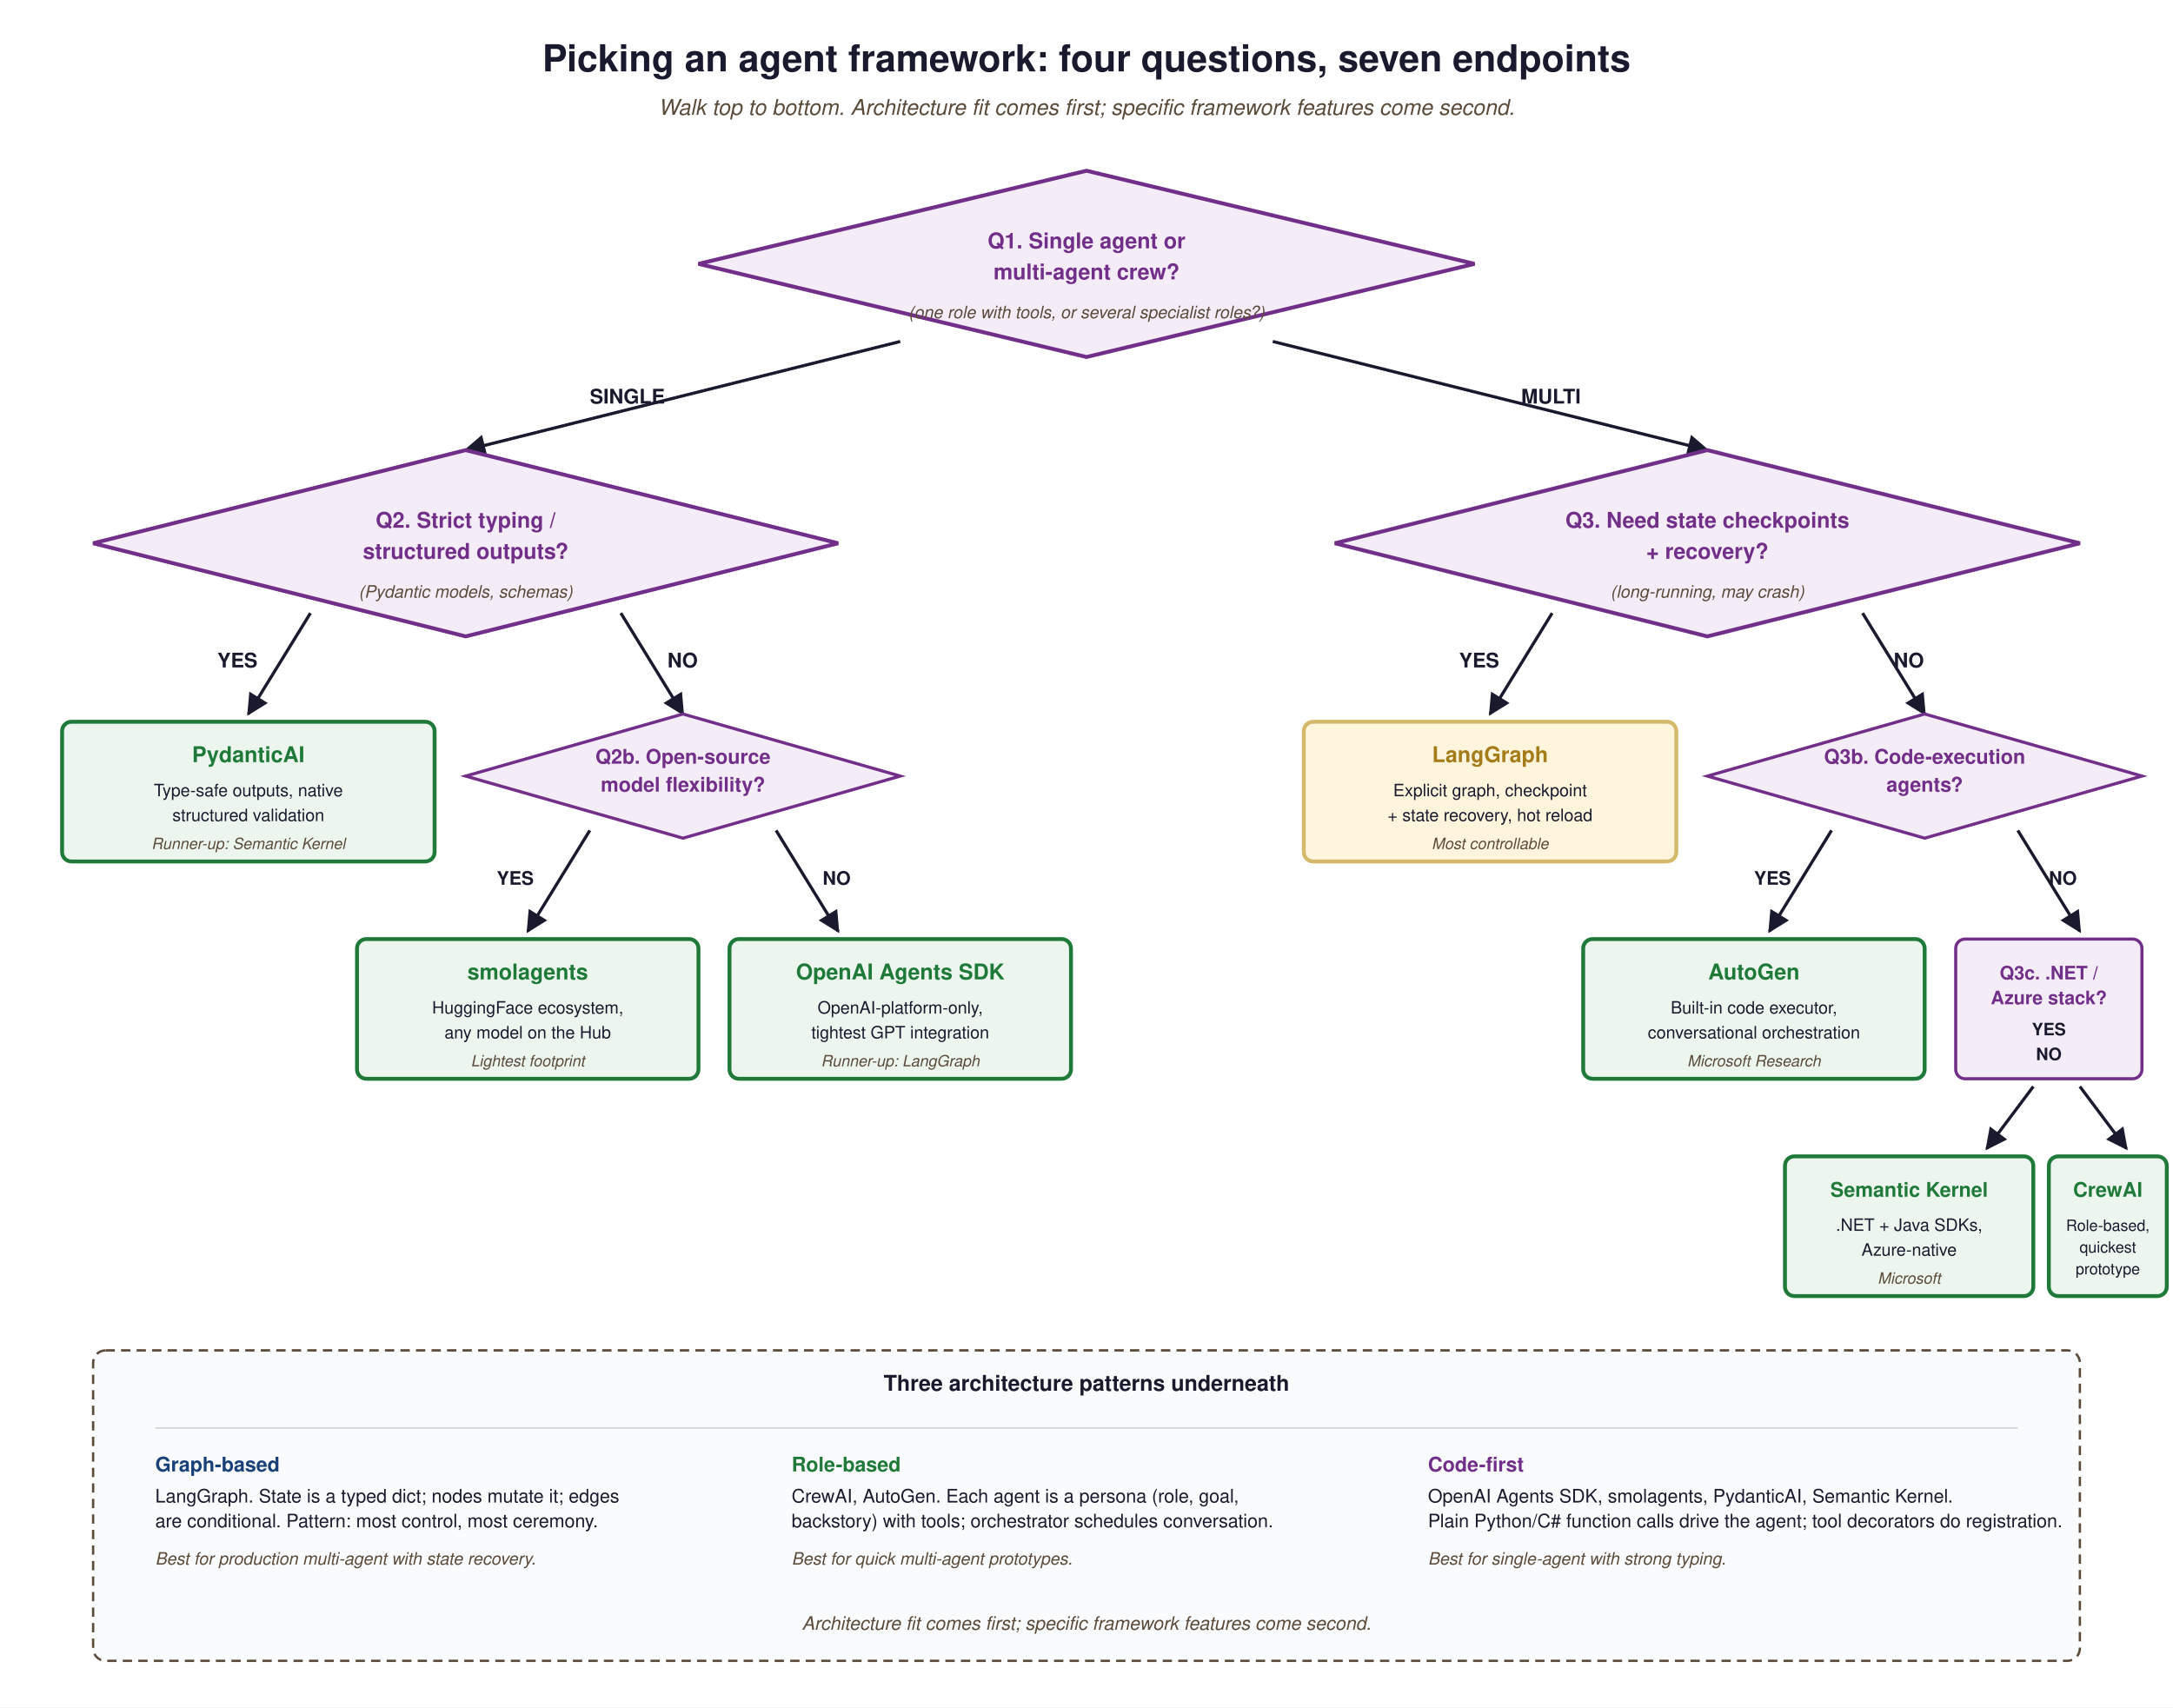
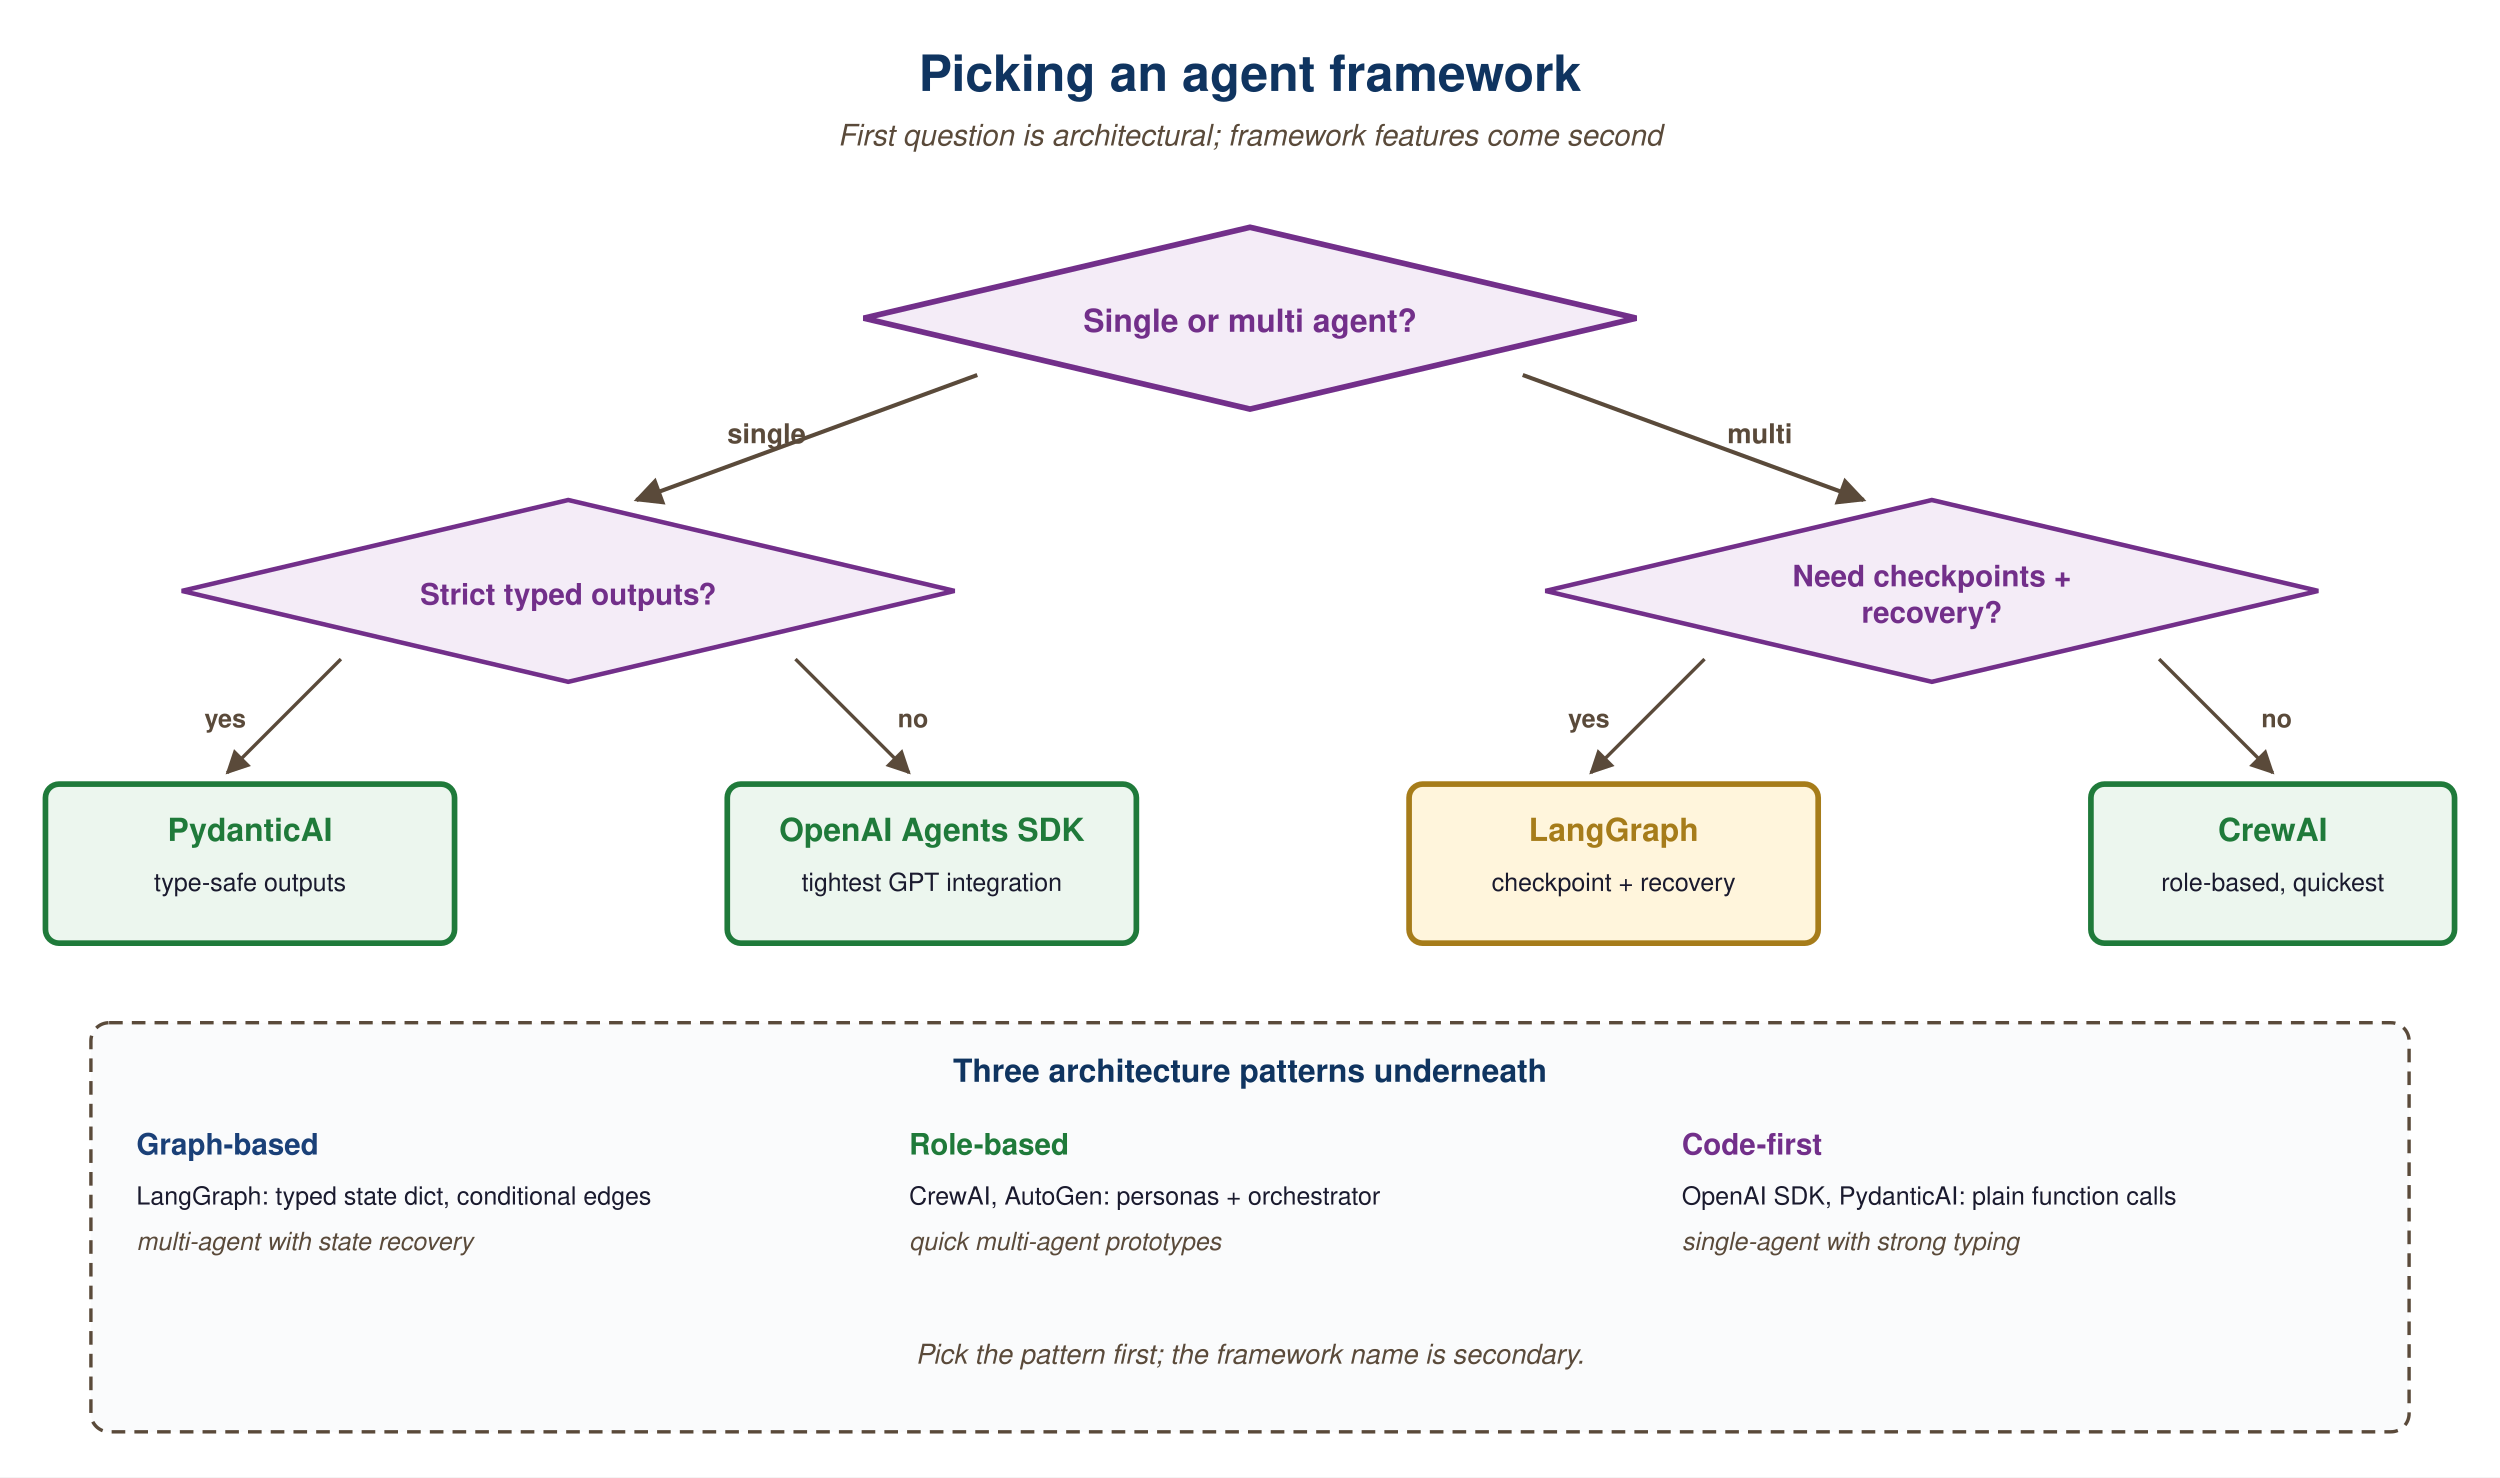
- <svg xmlns="http://www.w3.org/2000/svg" viewBox="0 0 1400 1100" font-family="Helvetica, Arial, sans-serif">
-   <rect width="1400" height="1100" fill="#ffffff" />
-   <text x="700" y="46" font-size="24" font-weight="700" text-anchor="middle" fill="#1a1a2e">Picking an agent framework: four questions, seven endpoints</text>
-   <text x="700" y="74" font-size="14" font-style="italic" text-anchor="middle" fill="#5a4a3a">Walk top to bottom. Architecture fit comes first; specific framework features come second.</text>
+ <svg xmlns="http://www.w3.org/2000/svg" viewBox="0 0 1100 650" font-family="Helvetica, Arial, sans-serif">
+   <rect width="1100" height="650" fill="#ffffff" />
  <defs>
-     <marker id="arr" viewBox="0 0 10 10" refX="9" refY="5" markerWidth="7" markerHeight="7" orient="auto-start-reverse">
-       <path d="M 0 0 L 10 5 L 0 10 z" fill="#1a1a2e" />
+     <marker id="arrFW" viewBox="0 0 10 10" refX="9" refY="5" markerWidth="7" markerHeight="7" orient="auto-start-reverse">
+       <path d="M 0 0 L 10 5 L 0 10 z" fill="#5a4a3a" />
    </marker>
  </defs>
-   <polygon points="700,110 950,170 700,230 450,170" fill="#f4ecf7" stroke="#722f8a" stroke-width="2.5" />
-   <text x="700" y="160" font-size="14" font-weight="700" text-anchor="middle" fill="#722f8a">Q1. Single agent or</text>
-   <text x="700" y="180" font-size="14" font-weight="700" text-anchor="middle" fill="#722f8a">multi-agent crew?</text>
-   <text x="700" y="205" font-size="11" font-style="italic" text-anchor="middle" fill="#5a4a3a">(one role with tools, or several specialist roles?)</text>
-   <line x1="580" y1="220" x2="300" y2="290" stroke="#1a1a2e" stroke-width="2" marker-end="url(#arr)" />
-   <text x="380" y="260" font-size="13" font-weight="700" fill="#1a1a2e">SINGLE</text>
-   <line x1="820" y1="220" x2="1100" y2="290" stroke="#1a1a2e" stroke-width="2" marker-end="url(#arr)" />
-   <text x="980" y="260" font-size="13" font-weight="700" fill="#1a1a2e">MULTI</text>
-   <polygon points="300,290 540,350 300,410 60,350" fill="#f4ecf7" stroke="#722f8a" stroke-width="2.5" />
-   <text x="300" y="340" font-size="14" font-weight="700" text-anchor="middle" fill="#722f8a">Q2. Strict typing /</text>
-   <text x="300" y="360" font-size="14" font-weight="700" text-anchor="middle" fill="#722f8a">structured outputs?</text>
-   <text x="300" y="385" font-size="11" font-style="italic" text-anchor="middle" fill="#5a4a3a">(Pydantic models, schemas)</text>
-   <polygon points="1100,290 1340,350 1100,410 860,350" fill="#f4ecf7" stroke="#722f8a" stroke-width="2.5" />
-   <text x="1100" y="340" font-size="14" font-weight="700" text-anchor="middle" fill="#722f8a">Q3. Need state checkpoints</text>
-   <text x="1100" y="360" font-size="14" font-weight="700" text-anchor="middle" fill="#722f8a">+ recovery?</text>
-   <text x="1100" y="385" font-size="11" font-style="italic" text-anchor="middle" fill="#5a4a3a">(long-running, may crash)</text>
-   <line x1="200" y1="395" x2="160" y2="460" stroke="#1a1a2e" stroke-width="2" marker-end="url(#arr)" />
-   <text x="140" y="430" font-size="13" font-weight="700" fill="#1a1a2e">YES</text>
-   <line x1="400" y1="395" x2="440" y2="460" stroke="#1a1a2e" stroke-width="2" marker-end="url(#arr)" />
-   <text x="430" y="430" font-size="13" font-weight="700" fill="#1a1a2e">NO</text>
-   <line x1="1000" y1="395" x2="960" y2="460" stroke="#1a1a2e" stroke-width="2" marker-end="url(#arr)" />
-   <text x="940" y="430" font-size="13" font-weight="700" fill="#1a1a2e">YES</text>
-   <line x1="1200" y1="395" x2="1240" y2="460" stroke="#1a1a2e" stroke-width="2" marker-end="url(#arr)" />
-   <text x="1220" y="430" font-size="13" font-weight="700" fill="#1a1a2e">NO</text>
-   <g transform="translate(40, 465)">
-     <rect x="0" y="0" width="240" height="90" rx="6" fill="#ecf6ee" stroke="#1f7a3a" stroke-width="2.5" />
-     <text x="120" y="26" font-size="14" font-weight="700" text-anchor="middle" fill="#1f7a3a">PydanticAI</text>
-     <text x="120" y="48" font-size="11" text-anchor="middle" fill="#1a1a2e">Type-safe outputs, native</text>
-     <text x="120" y="64" font-size="11" text-anchor="middle" fill="#1a1a2e">structured validation</text>
-     <text x="120" y="82" font-size="10" font-style="italic" text-anchor="middle" fill="#5a4a3a">Runner-up: Semantic Kernel</text>
-   </g>
-   <polygon points="440,460 580,500 440,540 300,500" fill="#f4ecf7" stroke="#722f8a" stroke-width="2" />
-   <text x="440" y="492" font-size="13" font-weight="700" text-anchor="middle" fill="#722f8a">Q2b. Open-source</text>
-   <text x="440" y="510" font-size="13" font-weight="700" text-anchor="middle" fill="#722f8a">model flexibility?</text>
-   <line x1="380" y1="535" x2="340" y2="600" stroke="#1a1a2e" stroke-width="2" marker-end="url(#arr)" />
-   <text x="320" y="570" font-size="12" font-weight="700" fill="#1a1a2e">YES</text>
-   <line x1="500" y1="535" x2="540" y2="600" stroke="#1a1a2e" stroke-width="2" marker-end="url(#arr)" />
-   <text x="530" y="570" font-size="12" font-weight="700" fill="#1a1a2e">NO</text>
-   <g transform="translate(230, 605)">
-     <rect x="0" y="0" width="220" height="90" rx="6" fill="#ecf6ee" stroke="#1f7a3a" stroke-width="2.5" />
-     <text x="110" y="26" font-size="14" font-weight="700" text-anchor="middle" fill="#1f7a3a">smolagents</text>
-     <text x="110" y="48" font-size="11" text-anchor="middle" fill="#1a1a2e">HuggingFace ecosystem,</text>
-     <text x="110" y="64" font-size="11" text-anchor="middle" fill="#1a1a2e">any model on the Hub</text>
-     <text x="110" y="82" font-size="10" font-style="italic" text-anchor="middle" fill="#5a4a3a">Lightest footprint</text>
-   </g>
-   <g transform="translate(470, 605)">
-     <rect x="0" y="0" width="220" height="90" rx="6" fill="#ecf6ee" stroke="#1f7a3a" stroke-width="2.5" />
-     <text x="110" y="26" font-size="14" font-weight="700" text-anchor="middle" fill="#1f7a3a">OpenAI Agents SDK</text>
-     <text x="110" y="48" font-size="11" text-anchor="middle" fill="#1a1a2e">OpenAI-platform-only,</text>
-     <text x="110" y="64" font-size="11" text-anchor="middle" fill="#1a1a2e">tightest GPT integration</text>
-     <text x="110" y="82" font-size="10" font-style="italic" text-anchor="middle" fill="#5a4a3a">Runner-up: LangGraph</text>
-   </g>
-   <g transform="translate(840, 465)">
-     <rect x="0" y="0" width="240" height="90" rx="6" fill="#fff5dc" stroke="#d4b96a" stroke-width="2.5" />
-     <text x="120" y="26" font-size="14" font-weight="700" text-anchor="middle" fill="#a67c1a">LangGraph</text>
-     <text x="120" y="48" font-size="11" text-anchor="middle" fill="#1a1a2e">Explicit graph, checkpoint</text>
-     <text x="120" y="64" font-size="11" text-anchor="middle" fill="#1a1a2e">+ state recovery, hot reload</text>
-     <text x="120" y="82" font-size="10" font-style="italic" text-anchor="middle" fill="#5a4a3a">Most controllable</text>
-   </g>
-   <polygon points="1240,460 1380,500 1240,540 1100,500" fill="#f4ecf7" stroke="#722f8a" stroke-width="2" />
-   <text x="1240" y="492" font-size="13" font-weight="700" text-anchor="middle" fill="#722f8a">Q3b. Code-execution</text>
-   <text x="1240" y="510" font-size="13" font-weight="700" text-anchor="middle" fill="#722f8a">agents?</text>
-   <line x1="1180" y1="535" x2="1140" y2="600" stroke="#1a1a2e" stroke-width="2" marker-end="url(#arr)" />
-   <text x="1130" y="570" font-size="12" font-weight="700" fill="#1a1a2e">YES</text>
-   <line x1="1300" y1="535" x2="1340" y2="600" stroke="#1a1a2e" stroke-width="2" marker-end="url(#arr)" />
-   <text x="1320" y="570" font-size="12" font-weight="700" fill="#1a1a2e">NO</text>
-   <g transform="translate(1020, 605)">
-     <rect x="0" y="0" width="220" height="90" rx="6" fill="#ecf6ee" stroke="#1f7a3a" stroke-width="2.5" />
-     <text x="110" y="26" font-size="14" font-weight="700" text-anchor="middle" fill="#1f7a3a">AutoGen</text>
-     <text x="110" y="48" font-size="11" text-anchor="middle" fill="#1a1a2e">Built-in code executor,</text>
-     <text x="110" y="64" font-size="11" text-anchor="middle" fill="#1a1a2e">conversational orchestration</text>
-     <text x="110" y="82" font-size="10" font-style="italic" text-anchor="middle" fill="#5a4a3a">Microsoft Research</text>
-   </g>
-   <g transform="translate(1260, 605)">
-     <rect x="0" y="0" width="120" height="90" rx="6" fill="#f4ecf7" stroke="#722f8a" stroke-width="2" />
-     <text x="60" y="26" font-size="12" font-weight="700" text-anchor="middle" fill="#722f8a">Q3c. .NET /</text>
-     <text x="60" y="42" font-size="12" font-weight="700" text-anchor="middle" fill="#722f8a">Azure stack?</text>
-     <text x="60" y="62" font-size="11" font-weight="700" text-anchor="middle" fill="#1a1a2e">YES</text>
-     <text x="60" y="78" font-size="11" font-weight="700" text-anchor="middle" fill="#1a1a2e">NO</text>
-   </g>
-   <line x1="1310" y1="700" x2="1280" y2="740" stroke="#1a1a2e" stroke-width="2" marker-end="url(#arr)" />
-   <line x1="1340" y1="700" x2="1370" y2="740" stroke="#1a1a2e" stroke-width="2" marker-end="url(#arr)" />
-   <g transform="translate(1150, 745)">
-     <rect x="0" y="0" width="160" height="90" rx="6" fill="#ecf6ee" stroke="#1f7a3a" stroke-width="2.5" />
-     <text x="80" y="26" font-size="13" font-weight="700" text-anchor="middle" fill="#1f7a3a">Semantic Kernel</text>
-     <text x="80" y="48" font-size="11" text-anchor="middle" fill="#1a1a2e">.NET + Java SDKs,</text>
-     <text x="80" y="64" font-size="11" text-anchor="middle" fill="#1a1a2e">Azure-native</text>
-     <text x="80" y="82" font-size="10" font-style="italic" text-anchor="middle" fill="#5a4a3a">Microsoft</text>
-   </g>
-   <g transform="translate(1320, 745)">
-     <rect x="0" y="0" width="76" height="90" rx="6" fill="#ecf6ee" stroke="#1f7a3a" stroke-width="2.5" />
-     <text x="38" y="26" font-size="13" font-weight="700" text-anchor="middle" fill="#1f7a3a">CrewAI</text>
-     <text x="38" y="48" font-size="10" text-anchor="middle" fill="#1a1a2e">Role-based,</text>
-     <text x="38" y="62" font-size="10" text-anchor="middle" fill="#1a1a2e">quickest</text>
-     <text x="38" y="76" font-size="10" text-anchor="middle" fill="#1a1a2e">prototype</text>
-   </g>
-   <g transform="translate(60, 870)">
-     <rect x="0" y="0" width="1280" height="200" rx="8" fill="#fafbfc" stroke="#5a4a3a" stroke-width="1.5" stroke-dasharray="6,4" />
-     <text x="640" y="26" font-size="14" font-weight="700" text-anchor="middle" fill="#1a1a2e">Three architecture patterns underneath</text>
-     <line x1="40" y1="50" x2="1240" y2="50" stroke="#d4d4d4" stroke-width="1" />
-     <text x="40" y="78" font-size="13" font-weight="700" fill="#1a4078">Graph-based</text>
-     <text x="40" y="98" font-size="12" fill="#1a1a2e">LangGraph. State is a typed dict; nodes mutate it; edges</text>
-     <text x="40" y="114" font-size="12" fill="#1a1a2e">are conditional. Pattern: most control, most ceremony.</text>
-     <text x="40" y="138" font-size="11" font-style="italic" fill="#5a4a3a">Best for production multi-agent with state recovery.</text>
-     <text x="450" y="78" font-size="13" font-weight="700" fill="#1f7a3a">Role-based</text>
-     <text x="450" y="98" font-size="12" fill="#1a1a2e">CrewAI, AutoGen. Each agent is a persona (role, goal,</text>
-     <text x="450" y="114" font-size="12" fill="#1a1a2e">backstory) with tools; orchestrator schedules conversation.</text>
-     <text x="450" y="138" font-size="11" font-style="italic" fill="#5a4a3a">Best for quick multi-agent prototypes.</text>
-     <text x="860" y="78" font-size="13" font-weight="700" fill="#722f8a">Code-first</text>
-     <text x="860" y="98" font-size="12" fill="#1a1a2e">OpenAI Agents SDK, smolagents, PydanticAI, Semantic Kernel.</text>
-     <text x="860" y="114" font-size="12" fill="#1a1a2e">Plain Python/C# function calls drive the agent; tool decorators do registration.</text>
-     <text x="860" y="138" font-size="11" font-style="italic" fill="#5a4a3a">Best for single-agent with strong typing.</text>
-     <text x="640" y="180" font-size="12" font-style="italic" text-anchor="middle" fill="#5a4a3a">Architecture fit comes first; specific framework features come second.</text>
+   <text x="550" y="40" font-size="22" font-weight="700" text-anchor="middle" fill="#0f3460">Picking an agent framework</text>
+   <text x="550" y="64" font-size="13" font-style="italic" text-anchor="middle" fill="#5a4a3a">First question is architectural; framework features come second</text>
+   <polygon points="550,100 720,140 550,180 380,140" fill="#f4ecf7" stroke="#722f8a" stroke-width="2.5" />
+   <text x="550" y="146" font-size="14" font-weight="700" text-anchor="middle" fill="#722f8a">Single or multi agent?</text>
+   <line x1="430" y1="165" x2="280" y2="220" stroke="#5a4a3a" stroke-width="1.8" marker-end="url(#arrFW)" />
+   <text x="320" y="195" font-size="12" font-weight="700" fill="#5a4a3a">single</text>
+   <line x1="670" y1="165" x2="820" y2="220" stroke="#5a4a3a" stroke-width="1.8" marker-end="url(#arrFW)" />
+   <text x="760" y="195" font-size="12" font-weight="700" fill="#5a4a3a">multi</text>
+   <polygon points="250,220 420,260 250,300 80,260" fill="#f4ecf7" stroke="#722f8a" stroke-width="2" />
+   <text x="250" y="266" font-size="13" font-weight="700" text-anchor="middle" fill="#722f8a">Strict typed outputs?</text>
+   <line x1="150" y1="290" x2="100" y2="340" stroke="#5a4a3a" stroke-width="1.5" marker-end="url(#arrFW)" />
+   <text x="90" y="320" font-size="11" font-weight="700" fill="#5a4a3a">yes</text>
+   <line x1="350" y1="290" x2="400" y2="340" stroke="#5a4a3a" stroke-width="1.5" marker-end="url(#arrFW)" />
+   <text x="395" y="320" font-size="11" font-weight="700" fill="#5a4a3a">no</text>
+   <rect x="20" y="345" width="180" height="70" rx="6" fill="#ecf6ee" stroke="#1f7a3a" stroke-width="2.5" />
+   <text x="110" y="370" font-size="14" font-weight="700" text-anchor="middle" fill="#1f7a3a">PydanticAI</text>
+   <text x="110" y="392" font-size="11" text-anchor="middle" fill="#1a1a2e">type-safe outputs</text>
+   <rect x="320" y="345" width="180" height="70" rx="6" fill="#ecf6ee" stroke="#1f7a3a" stroke-width="2.5" />
+   <text x="410" y="370" font-size="14" font-weight="700" text-anchor="middle" fill="#1f7a3a">OpenAI Agents SDK</text>
+   <text x="410" y="392" font-size="11" text-anchor="middle" fill="#1a1a2e">tightest GPT integration</text>
+   <polygon points="850,220 1020,260 850,300 680,260" fill="#f4ecf7" stroke="#722f8a" stroke-width="2" />
+   <text x="850" y="258" font-size="13" font-weight="700" text-anchor="middle" fill="#722f8a">Need checkpoints +</text>
+   <text x="850" y="274" font-size="13" font-weight="700" text-anchor="middle" fill="#722f8a">recovery?</text>
+   <line x1="750" y1="290" x2="700" y2="340" stroke="#5a4a3a" stroke-width="1.5" marker-end="url(#arrFW)" />
+   <text x="690" y="320" font-size="11" font-weight="700" fill="#5a4a3a">yes</text>
+   <line x1="950" y1="290" x2="1000" y2="340" stroke="#5a4a3a" stroke-width="1.5" marker-end="url(#arrFW)" />
+   <text x="995" y="320" font-size="11" font-weight="700" fill="#5a4a3a">no</text>
+   <rect x="620" y="345" width="180" height="70" rx="6" fill="#fff5dc" stroke="#a67c1a" stroke-width="2.5" />
+   <text x="710" y="370" font-size="14" font-weight="700" text-anchor="middle" fill="#a67c1a">LangGraph</text>
+   <text x="710" y="392" font-size="11" text-anchor="middle" fill="#1a1a2e">checkpoint + recovery</text>
+   <rect x="920" y="345" width="160" height="70" rx="6" fill="#ecf6ee" stroke="#1f7a3a" stroke-width="2.5" />
+   <text x="1000" y="370" font-size="14" font-weight="700" text-anchor="middle" fill="#1f7a3a">CrewAI</text>
+   <text x="1000" y="392" font-size="11" text-anchor="middle" fill="#1a1a2e">role-based, quickest</text>
+   <g transform="translate(40, 450)">
+     <rect width="1020" height="180" rx="8" fill="#fafbfc" stroke="#5a4a3a" stroke-width="1.5" stroke-dasharray="6,4" />
+     <text x="510" y="26" font-size="14" font-weight="700" text-anchor="middle" fill="#0f3460">Three architecture patterns underneath</text>
+     <text x="20" y="58" font-size="13" font-weight="700" fill="#1a4078">Graph-based</text>
+     <text x="20" y="80" font-size="11" fill="#1a1a2e">LangGraph: typed state dict, conditional edges</text>
+     <text x="20" y="100" font-size="11" font-style="italic" fill="#5a4a3a">multi-agent with state recovery</text>
+     <text x="360" y="58" font-size="13" font-weight="700" fill="#1f7a3a">Role-based</text>
+     <text x="360" y="80" font-size="11" fill="#1a1a2e">CrewAI, AutoGen: personas + orchestrator</text>
+     <text x="360" y="100" font-size="11" font-style="italic" fill="#5a4a3a">quick multi-agent prototypes</text>
+     <text x="700" y="58" font-size="13" font-weight="700" fill="#722f8a">Code-first</text>
+     <text x="700" y="80" font-size="11" fill="#1a1a2e">OpenAI SDK, PydanticAI: plain function calls</text>
+     <text x="700" y="100" font-size="11" font-style="italic" fill="#5a4a3a">single-agent with strong typing</text>
+     <text x="510" y="150" font-size="12" font-style="italic" text-anchor="middle" fill="#5a4a3a">Pick the pattern first; the framework name is secondary.</text>
  </g>
</svg>
